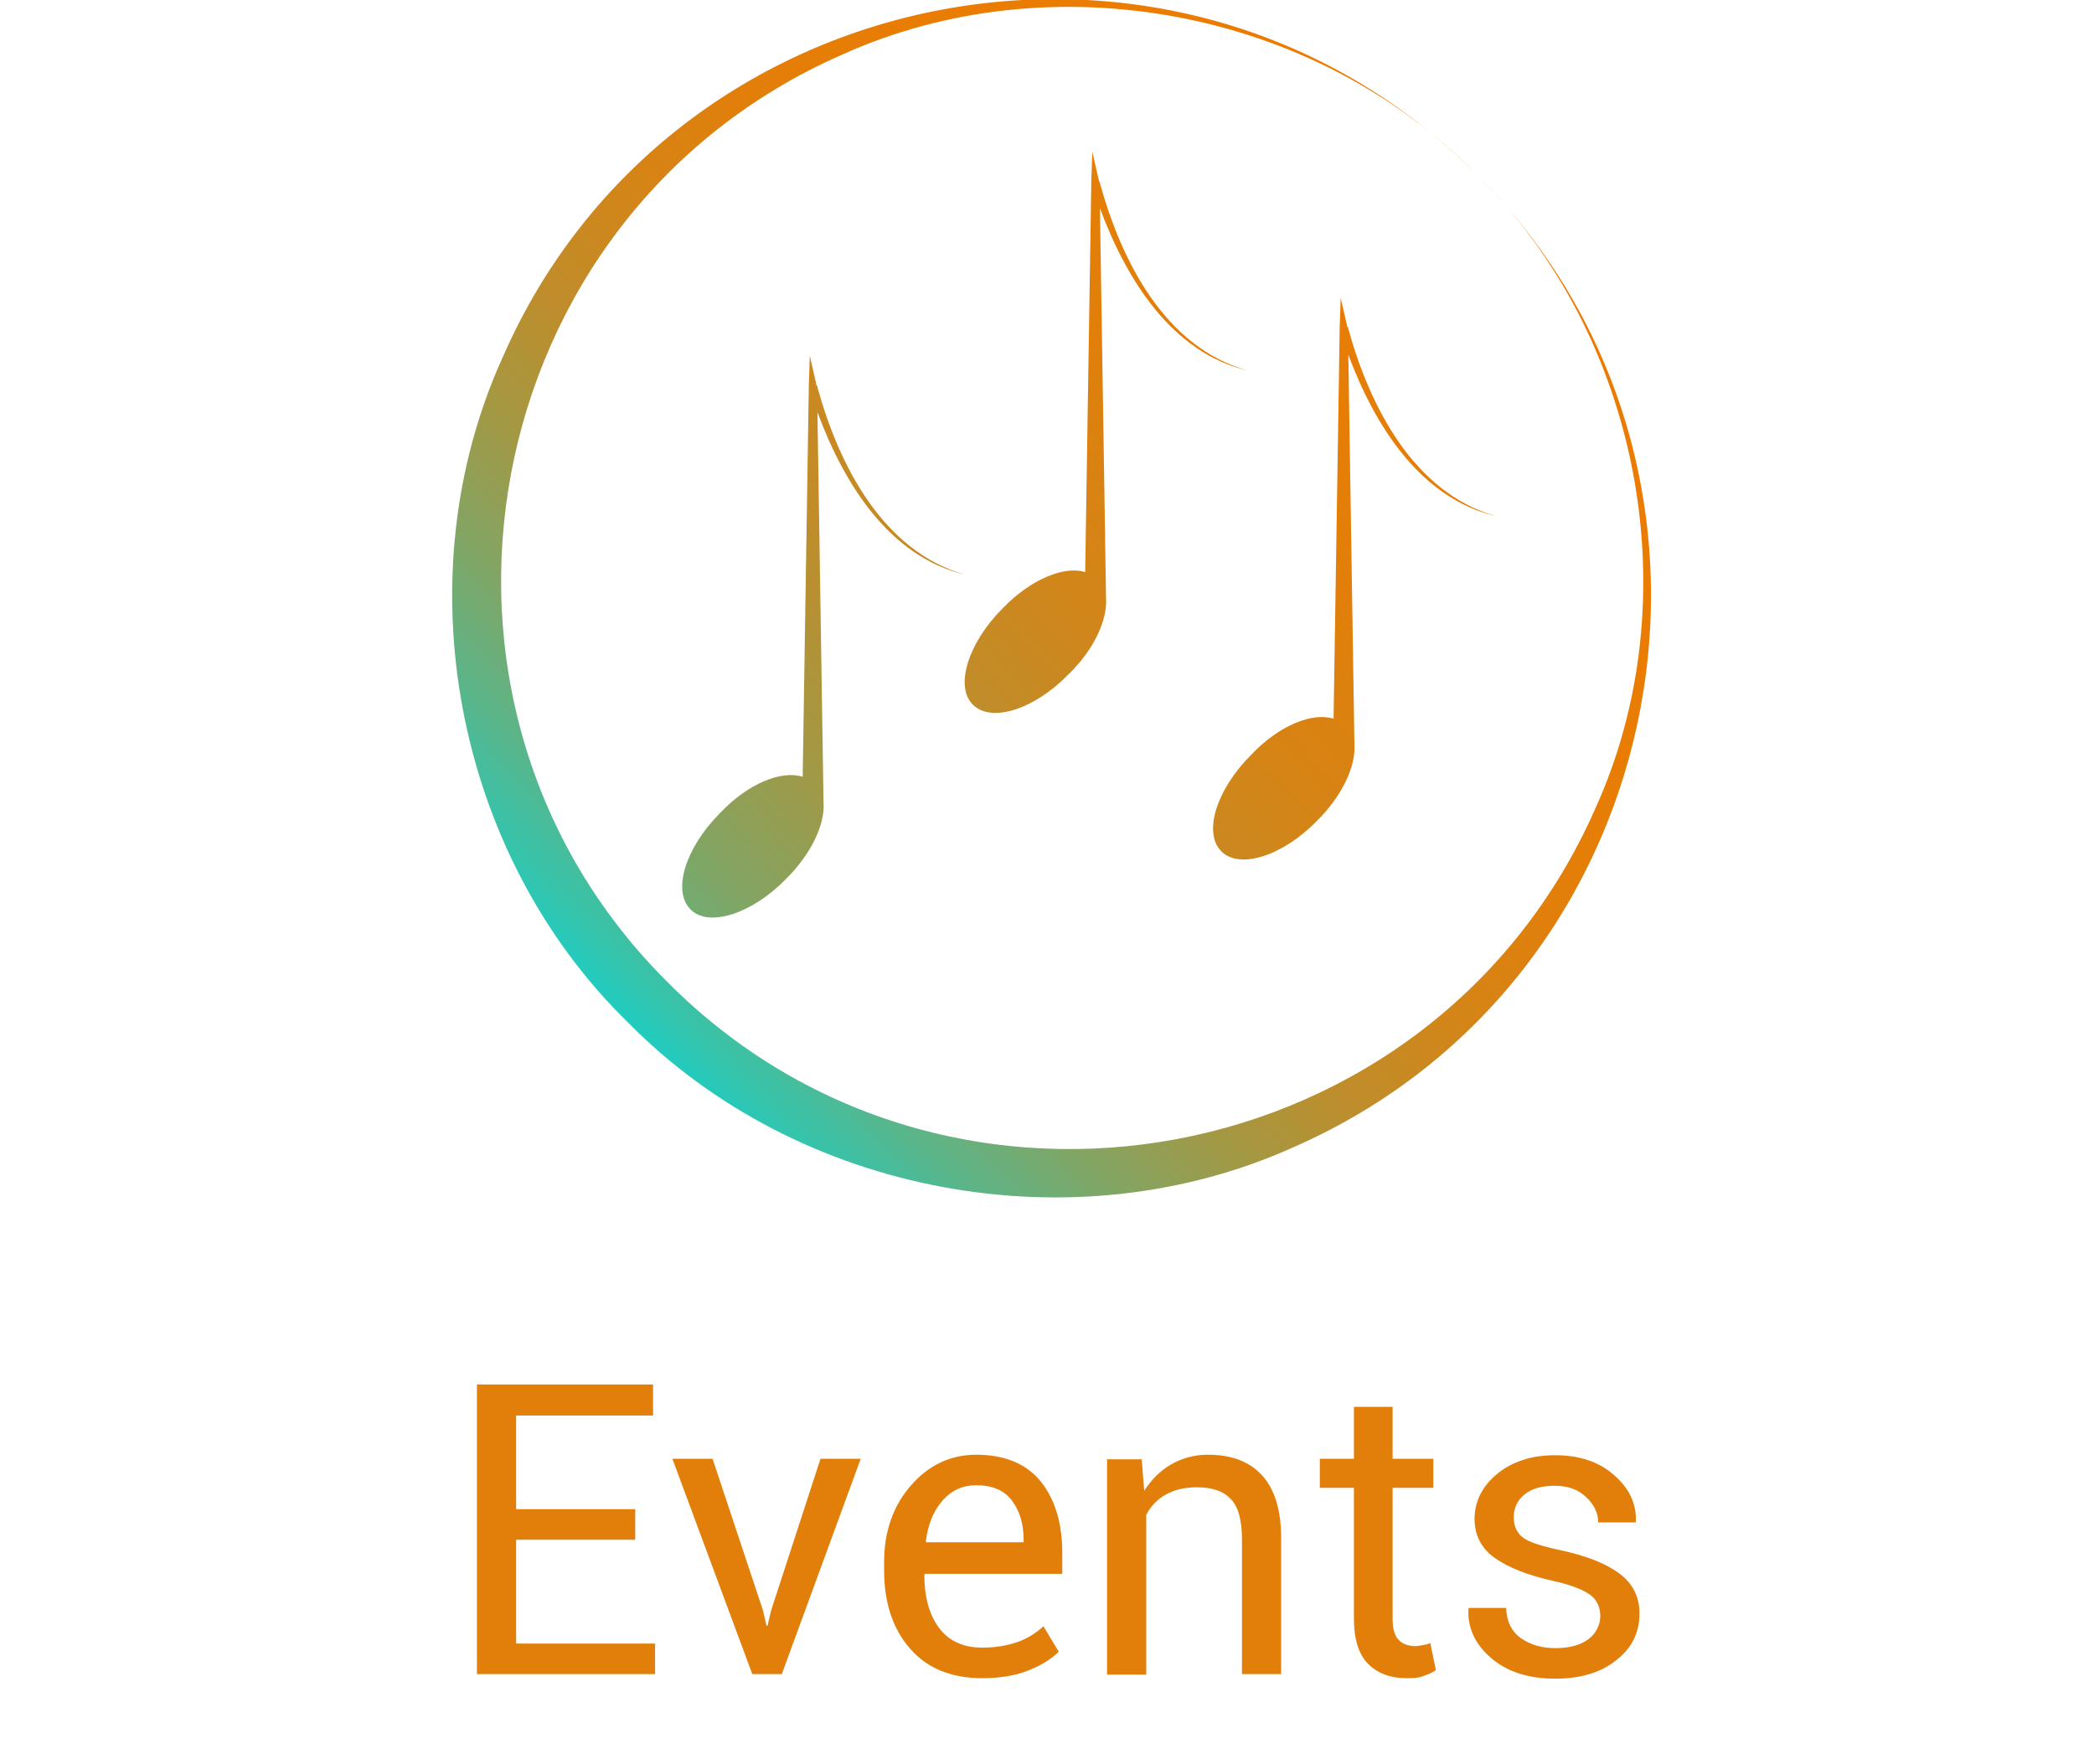
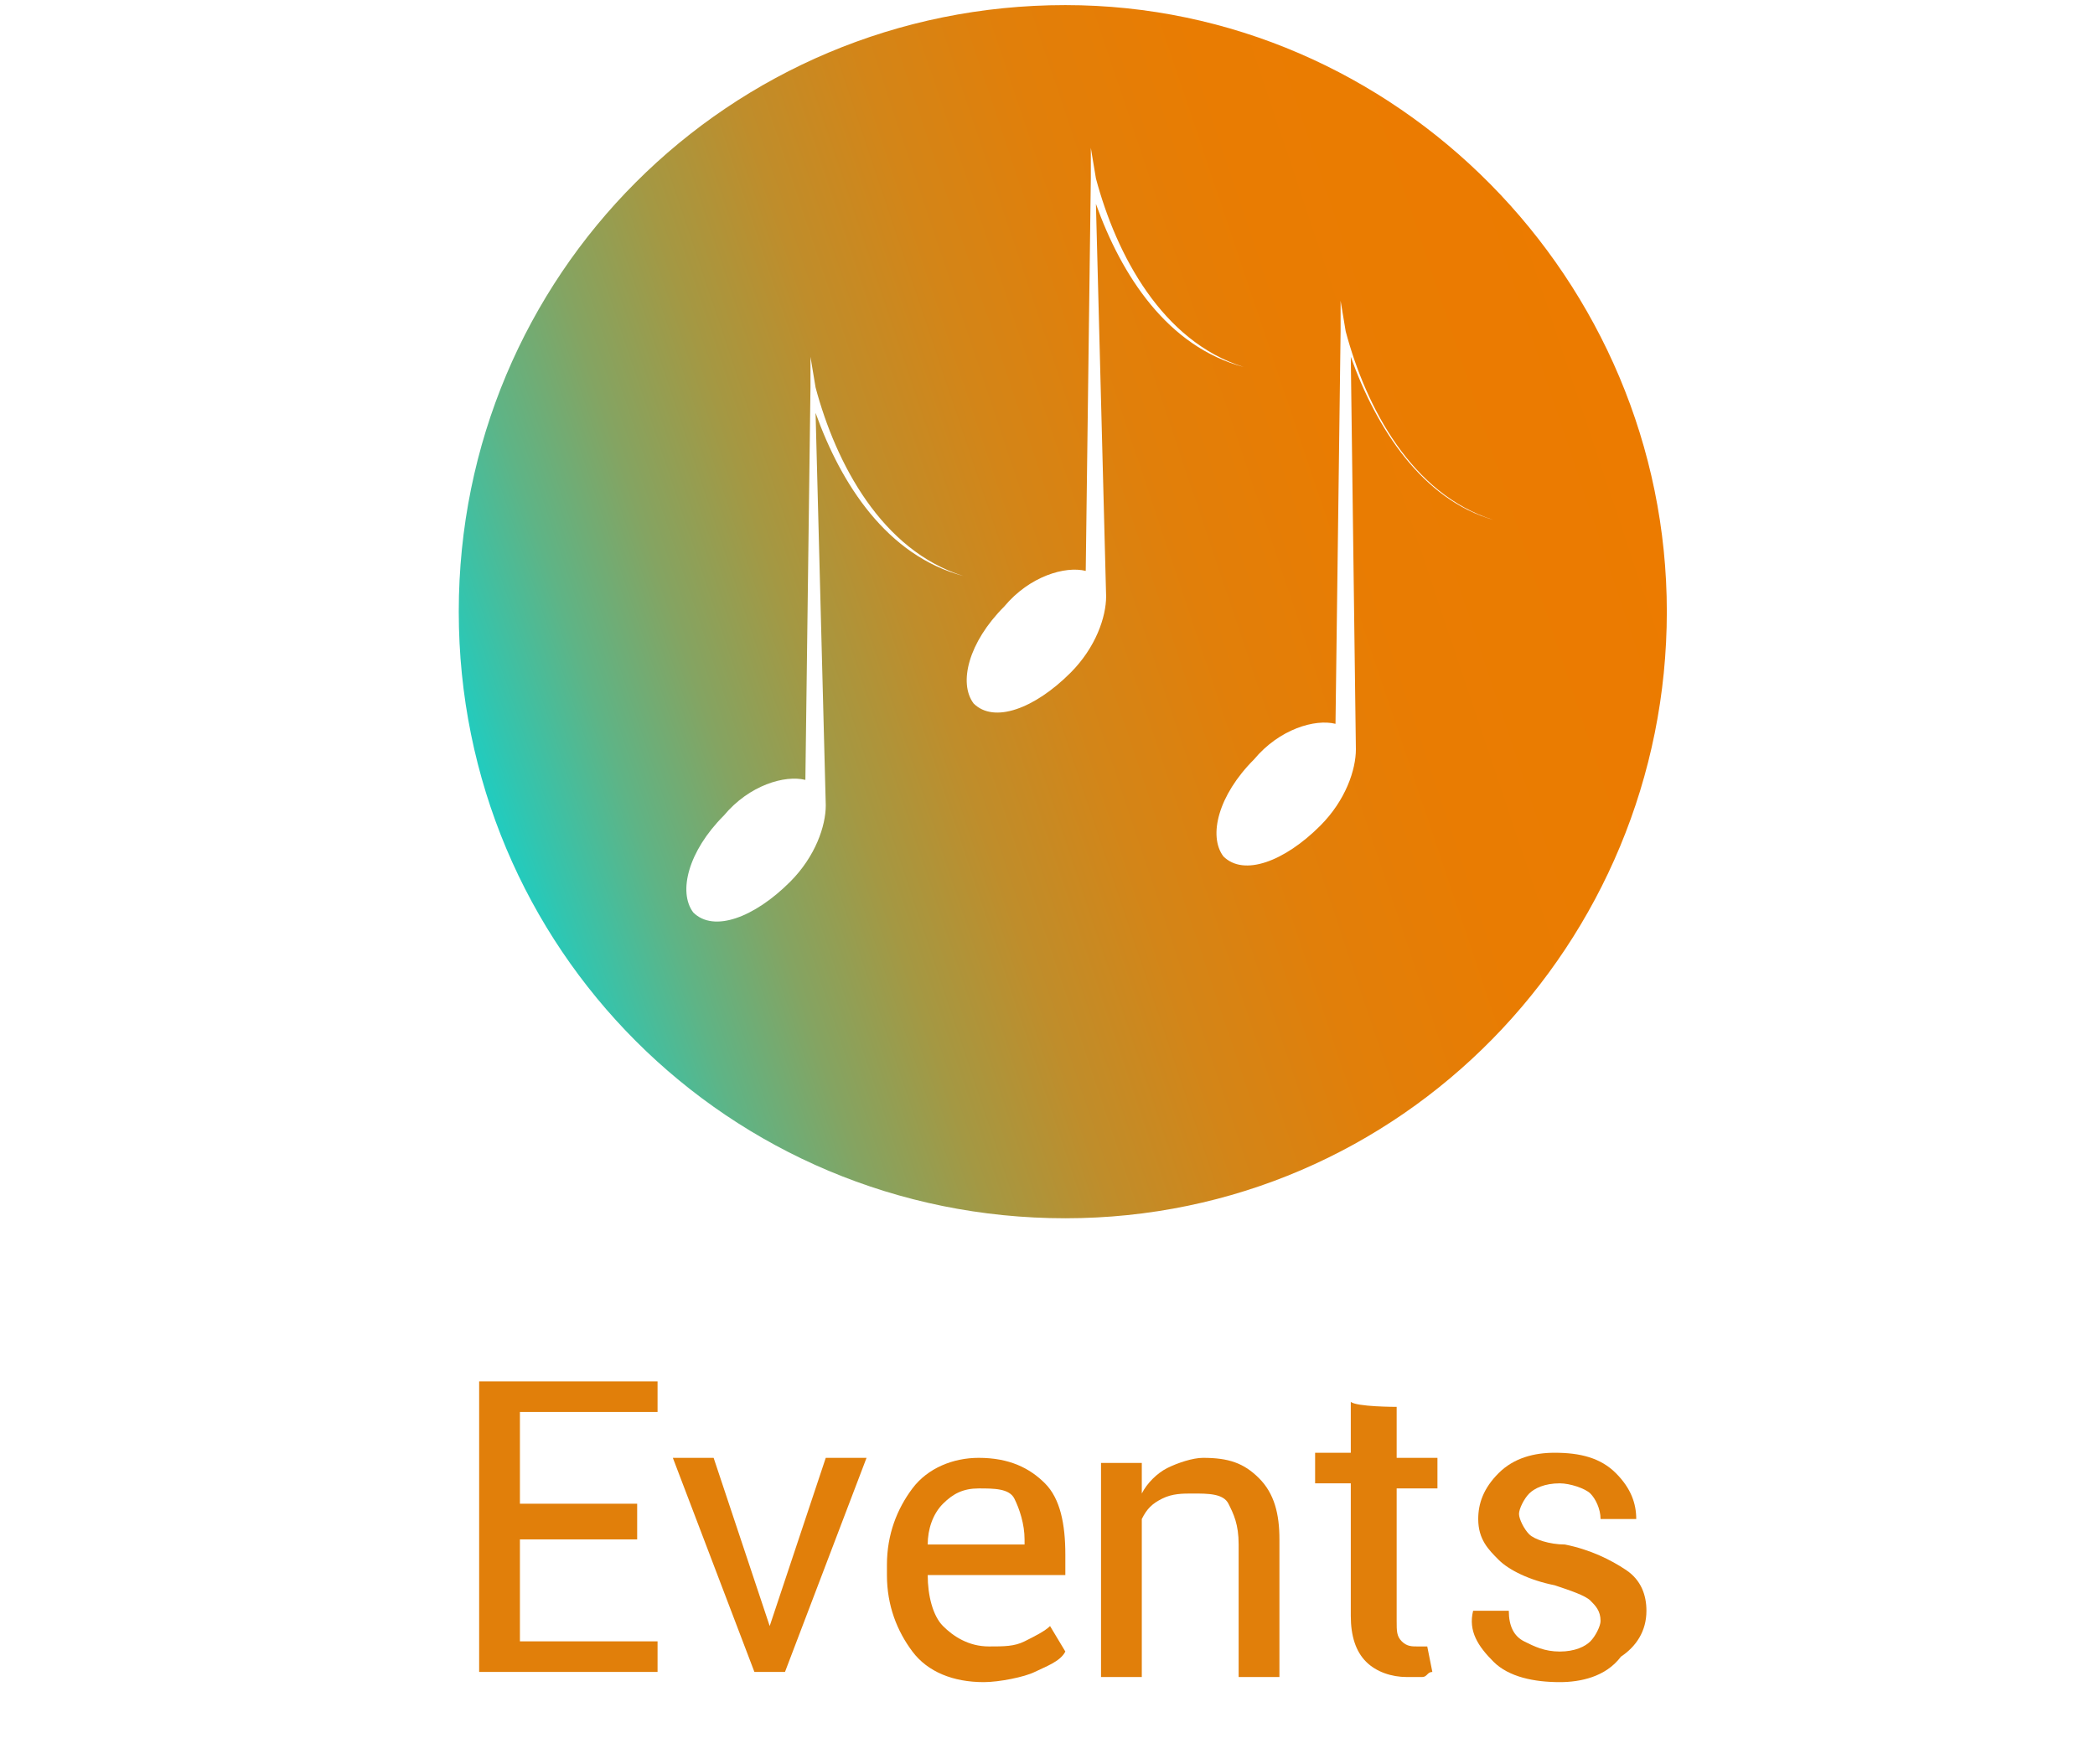
- <svg xmlns="http://www.w3.org/2000/svg" version="1.1" id="Calque_1" x="0px" y="0px" viewBox="0 0 41.14 34.64" style="enable-background:new 0 0 41.14 34.64;" xml:space="preserve">
+ <svg xmlns="http://www.w3.org/2000/svg" version="1.1" id="Calque_1" x="0px" y="0px" viewBox="0 0 41.1 34.6" style="enable-background:new 0 0 41.1 34.6;" xml:space="preserve">
  <style type="text/css">
- 	.st0{fill:url(#SVGID_1_);}
- 	.st1{fill:#E17F0A;}
- 	.st2{fill:url(#SVGID_00000108301387923807011550000001855255549952226959_);}
+ 	.st0{fill:#E17F0A;}
+ 	.st1{fill:url(#SVGID_1_);}
</style>
  <g>
-     <linearGradient id="SVGID_1_" gradientUnits="userSpaceOnUse" x1="33.996" y1="14.253" x2="10.426" y2="14.253" gradientTransform="matrix(0.7071 -0.7071 0.7071 0.7071 -5.1196 17.3829)">
-       <stop offset="1.108180e-06" style="stop-color:#EC7B00" />
-       <stop offset="0.245" style="stop-color:#E97C02" />
-       <stop offset="0.392" style="stop-color:#E17F0A" />
-       <stop offset="0.512" style="stop-color:#D38518" />
-       <stop offset="0.619" style="stop-color:#BF8D2B" />
-       <stop offset="0.716" style="stop-color:#A49843" />
-       <stop offset="0.807" style="stop-color:#84A462" />
-       <stop offset="0.892" style="stop-color:#5EB486" />
-       <stop offset="0.972" style="stop-color:#32C5AF" />
-       <stop offset="1" style="stop-color:#21CCBF" />
-     </linearGradient>
-     <path class="st0" d="M29,3.42c5.84,5.8,3.97,15.81-3.59,19.12c-4.33,1.95-9.74,0.94-13.08-2.46c-3.4-3.32-4.42-8.74-2.45-13.07   C13.19-0.55,23.19-2.42,29,3.42L29,3.42z M29,3.42c-3.17-3.24-8.35-4.21-12.47-2.34c-7.2,3.17-8.97,12.7-3.41,18.22   c5.53,5.56,15.05,3.79,18.22-3.41C33.21,11.78,32.24,6.6,29,3.42L29,3.42z" />
    <g>
-       <path class="st1" d="M12.48,30.25h-2.34v2.04h2.73v0.6h-3.5V27.2h3.46v0.61h-2.69v1.84h2.34V30.25z" />
-       <path class="st1" d="M14.99,31.64l0.07,0.3h0.02l0.07-0.3l0.97-2.98h0.79l-1.55,4.23h-0.58l-1.57-4.23h0.79L14.99,31.64z" />
-       <path class="st1" d="M19.3,32.97c-0.61,0-1.08-0.19-1.42-0.58s-0.51-0.9-0.51-1.53v-0.17c0-0.61,0.18-1.11,0.53-1.51    s0.78-0.6,1.28-0.6c0.56,0,0.99,0.18,1.27,0.53s0.42,0.82,0.42,1.4v0.41h-2.7l-0.01,0.02c0,0.42,0.09,0.77,0.28,1.03    s0.47,0.4,0.86,0.4c0.26,0,0.49-0.04,0.69-0.11s0.37-0.18,0.51-0.31l0.3,0.5c-0.15,0.15-0.35,0.27-0.6,0.37    S19.65,32.97,19.3,32.97z M19.18,29.18c-0.27,0-0.49,0.1-0.67,0.31s-0.28,0.47-0.32,0.79l0.01,0.02h1.91v-0.06    c0-0.31-0.08-0.56-0.23-0.76S19.5,29.18,19.18,29.18z" />
-       <path class="st1" d="M22.43,28.66l0.05,0.63c0.14-0.22,0.32-0.4,0.53-0.52c0.21-0.12,0.45-0.19,0.72-0.19    c0.46,0,0.81,0.13,1.06,0.4s0.38,0.68,0.38,1.24v2.67H24.4v-2.65c0-0.37-0.07-0.64-0.22-0.79c-0.15-0.16-0.37-0.23-0.67-0.23    c-0.24,0-0.44,0.05-0.6,0.14c-0.17,0.09-0.3,0.23-0.39,0.4v3.14h-0.77v-4.23H22.43z" />
-       <path class="st1" d="M27.36,27.64v1.02h0.8v0.57h-0.8v2.57c0,0.2,0.04,0.34,0.12,0.42s0.19,0.12,0.33,0.12    c0.04,0,0.09-0.01,0.15-0.02s0.1-0.02,0.14-0.04l0.11,0.53c-0.06,0.05-0.14,0.08-0.25,0.12s-0.22,0.04-0.33,0.04    c-0.31,0-0.56-0.09-0.75-0.28s-0.28-0.49-0.28-0.89v-2.57h-0.67v-0.57h0.67v-1.02H27.36z" />
-       <path class="st1" d="M31.44,31.75c0-0.17-0.06-0.31-0.19-0.41s-0.37-0.2-0.73-0.28c-0.5-0.11-0.88-0.26-1.15-0.45    s-0.4-0.45-0.4-0.77c0-0.34,0.15-0.64,0.44-0.88s0.67-0.37,1.14-0.37c0.48,0,0.87,0.13,1.16,0.39c0.3,0.26,0.44,0.56,0.43,0.91    l-0.01,0.02h-0.73c0-0.18-0.08-0.35-0.24-0.5s-0.36-0.22-0.61-0.22c-0.27,0-0.47,0.06-0.61,0.18s-0.2,0.27-0.2,0.44    c0,0.17,0.06,0.3,0.17,0.39s0.35,0.17,0.72,0.25c0.52,0.11,0.91,0.26,1.18,0.46c0.27,0.2,0.4,0.46,0.4,0.79    c0,0.38-0.15,0.68-0.46,0.92c-0.3,0.24-0.7,0.36-1.19,0.36c-0.54,0-0.96-0.14-1.27-0.41s-0.46-0.59-0.44-0.96l0.01-0.02h0.73    c0.01,0.27,0.11,0.47,0.3,0.6s0.41,0.19,0.67,0.19c0.27,0,0.49-0.06,0.64-0.17S31.44,31.93,31.44,31.75z" />
+       <path class="st0" d="M12.5,30.2h-2.3v2h2.7v0.6H9.4v-5.7h3.5v0.6h-2.7v1.8h2.3V30.2z" />
+       <path class="st0" d="M15,31.6l0.1,0.3h0l0.1-0.3l1-3h0.8l-1.6,4.2h-0.6l-1.6-4.2H14L15,31.6z" />
+       <path class="st0" d="M19.3,33c-0.6,0-1.1-0.2-1.4-0.6s-0.5-0.9-0.5-1.5v-0.2c0-0.6,0.2-1.1,0.5-1.5s0.8-0.6,1.3-0.6    c0.6,0,1,0.2,1.3,0.5s0.4,0.8,0.4,1.4v0.4h-2.7l0,0c0,0.4,0.1,0.8,0.3,1s0.5,0.4,0.9,0.4c0.3,0,0.5,0,0.7-0.1s0.4-0.2,0.5-0.3    l0.3,0.5c-0.1,0.2-0.4,0.3-0.6,0.4S19.6,33,19.3,33z M19.2,29.2c-0.3,0-0.5,0.1-0.7,0.3s-0.3,0.5-0.3,0.8l0,0h1.9v-0.1    c0-0.3-0.1-0.6-0.2-0.8S19.5,29.2,19.2,29.2z" />
+       <path class="st0" d="M22.4,28.7l0,0.6c0.1-0.2,0.3-0.4,0.5-0.5c0.2-0.1,0.5-0.2,0.7-0.2c0.5,0,0.8,0.1,1.1,0.4s0.4,0.7,0.4,1.2    v2.7h-0.8v-2.6c0-0.4-0.1-0.6-0.2-0.8c-0.1-0.2-0.4-0.2-0.7-0.2c-0.2,0-0.4,0-0.6,0.1c-0.2,0.1-0.3,0.2-0.4,0.4v3.1h-0.8v-4.2    L22.4,28.7L22.4,28.7z" />
+       <path class="st0" d="M27.4,27.6v1h0.8v0.6h-0.8v2.6c0,0.2,0,0.3,0.1,0.4s0.2,0.1,0.3,0.1c0,0,0.1,0,0.1,0s0.1,0,0.1,0l0.1,0.5    c-0.1,0-0.1,0.1-0.2,0.1s-0.2,0-0.3,0c-0.3,0-0.6-0.1-0.8-0.3s-0.3-0.5-0.3-0.9v-2.6h-0.7v-0.6h0.7v-1    C26.6,27.6,27.4,27.6,27.4,27.6z" />
+       <path class="st0" d="M31.4,31.8c0-0.2-0.1-0.3-0.2-0.4s-0.4-0.2-0.7-0.3c-0.5-0.1-0.9-0.3-1.1-0.5S29,30.2,29,29.8    c0-0.3,0.1-0.6,0.4-0.9s0.7-0.4,1.1-0.4c0.5,0,0.9,0.1,1.2,0.4c0.3,0.3,0.4,0.6,0.4,0.9l0,0h-0.7c0-0.2-0.1-0.4-0.2-0.5    s-0.4-0.2-0.6-0.2c-0.3,0-0.5,0.1-0.6,0.2s-0.2,0.3-0.2,0.4s0.1,0.3,0.2,0.4s0.4,0.2,0.7,0.2c0.5,0.1,0.9,0.3,1.2,0.5    c0.3,0.2,0.4,0.5,0.4,0.8c0,0.4-0.2,0.7-0.5,0.9C31.5,32.9,31,33,30.6,33c-0.5,0-1-0.1-1.3-0.4s-0.5-0.6-0.4-1l0,0h0.7    c0,0.3,0.1,0.5,0.3,0.6s0.4,0.2,0.7,0.2c0.3,0,0.5-0.1,0.6-0.2S31.4,31.9,31.4,31.8z" />
    </g>
  </g>
-   <g>
-     <linearGradient id="SVGID_00000125563921536666213320000001279580925655993502_" gradientUnits="userSpaceOnUse" x1="32.673" y1="1.143" x2="10.117" y2="21.085">
-       <stop offset="1.108180e-06" style="stop-color:#EC7B00" />
-       <stop offset="0.245" style="stop-color:#E97C02" />
-       <stop offset="0.392" style="stop-color:#E17F0A" />
-       <stop offset="0.512" style="stop-color:#D38518" />
-       <stop offset="0.619" style="stop-color:#BF8D2B" />
-       <stop offset="0.716" style="stop-color:#A49843" />
-       <stop offset="0.807" style="stop-color:#84A462" />
-       <stop offset="0.892" style="stop-color:#5EB486" />
-       <stop offset="1" style="stop-color:#32C5AF" />
-     </linearGradient>
-     <path style="fill:url(#SVGID_00000125563921536666213320000001279580925655993502_);" d="M21.61,4.09l0.12,7.66   c0.03,0.42-0.23,1.01-0.74,1.5c-0.67,0.69-1.52,0.96-1.88,0.59c-0.35-0.35-0.1-1.2,0.59-1.89c0.55-0.57,1.21-0.84,1.62-0.71   l0.12-7.66V3.57l0.02-0.59l0.13,0.57v0.02h0.02V3.6c0.42,1.52,1.27,3.22,2.9,3.68C23.02,6.93,22.13,5.49,21.61,4.09z M29.39,10.14   c-1.62-0.46-2.48-2.16-2.9-3.68V6.43h-0.02V6.42l-0.13-0.57l-0.02,0.59v0.02l-0.12,7.66c-0.42-0.13-1.07,0.13-1.62,0.71   c-0.69,0.69-0.94,1.53-0.59,1.89c0.35,0.37,1.21,0.1,1.88-0.59c0.5-0.49,0.77-1.08,0.74-1.5l-0.12-7.66   C27.01,8.36,27.9,9.79,29.39,10.14z M18.96,11.29c-1.62-0.46-2.48-2.16-2.9-3.68V7.58h-0.02V7.56l-0.13-0.57l-0.02,0.59V7.6   l-0.12,7.66c-0.42-0.13-1.07,0.13-1.62,0.71c-0.69,0.69-0.94,1.53-0.59,1.89c0.35,0.37,1.21,0.1,1.88-0.59   c0.5-0.49,0.77-1.08,0.74-1.5L16.06,8.1C16.58,9.5,17.47,10.94,18.96,11.29z" />
-   </g>
+   <linearGradient id="SVGID_1_" gradientUnits="userSpaceOnUse" x1="32.118" y1="8.218" x2="9.622" y2="15.778">
+     <stop offset="1.108180e-06" style="stop-color:#EC7B00" />
+     <stop offset="0.245" style="stop-color:#E97C02" />
+     <stop offset="0.392" style="stop-color:#E17F0A" />
+     <stop offset="0.512" style="stop-color:#D38518" />
+     <stop offset="0.619" style="stop-color:#BF8D2B" />
+     <stop offset="0.716" style="stop-color:#A49843" />
+     <stop offset="0.807" style="stop-color:#84A462" />
+     <stop offset="0.892" style="stop-color:#5EB486" />
+     <stop offset="0.972" style="stop-color:#32C5AF" />
+     <stop offset="1" style="stop-color:#21CCBF" />
+   </linearGradient>
+   <path class="st1" d="M20.9,0.1C14.3,0.1,9,5.4,9,12s5.3,11.9,11.9,11.9S32.7,18.5,32.7,12S27.4,0.1,20.9,0.1z M16.2,15.8  c0,0.4-0.2,1-0.7,1.5c-0.7,0.7-1.5,1-1.9,0.6c-0.3-0.4-0.1-1.2,0.6-1.9c0.5-0.6,1.2-0.8,1.6-0.7l0.1-7.7v0l0-0.6L16,7.6v0h0v0  c0.4,1.5,1.3,3.2,2.9,3.7c-1.5-0.4-2.4-1.8-2.9-3.2L16.2,15.8z M21.7,11.7c0,0.4-0.2,1-0.7,1.5c-0.7,0.7-1.5,1-1.9,0.6  c-0.3-0.4-0.1-1.2,0.6-1.9c0.5-0.6,1.2-0.8,1.6-0.7l0.1-7.7v0l0-0.6l0.1,0.6v0h0v0c0.4,1.5,1.3,3.2,2.9,3.7  c-1.5-0.4-2.4-1.8-2.9-3.2L21.7,11.7z M26.5,7l0.1,7.7c0,0.4-0.2,1-0.7,1.5c-0.7,0.7-1.5,1-1.9,0.6c-0.3-0.4-0.1-1.2,0.6-1.9  c0.5-0.6,1.2-0.8,1.6-0.7l0.1-7.7v0l0-0.6l0.1,0.6v0h0v0c0.4,1.5,1.3,3.2,2.9,3.7C27.9,9.8,27,8.4,26.5,7z" />
</svg>
